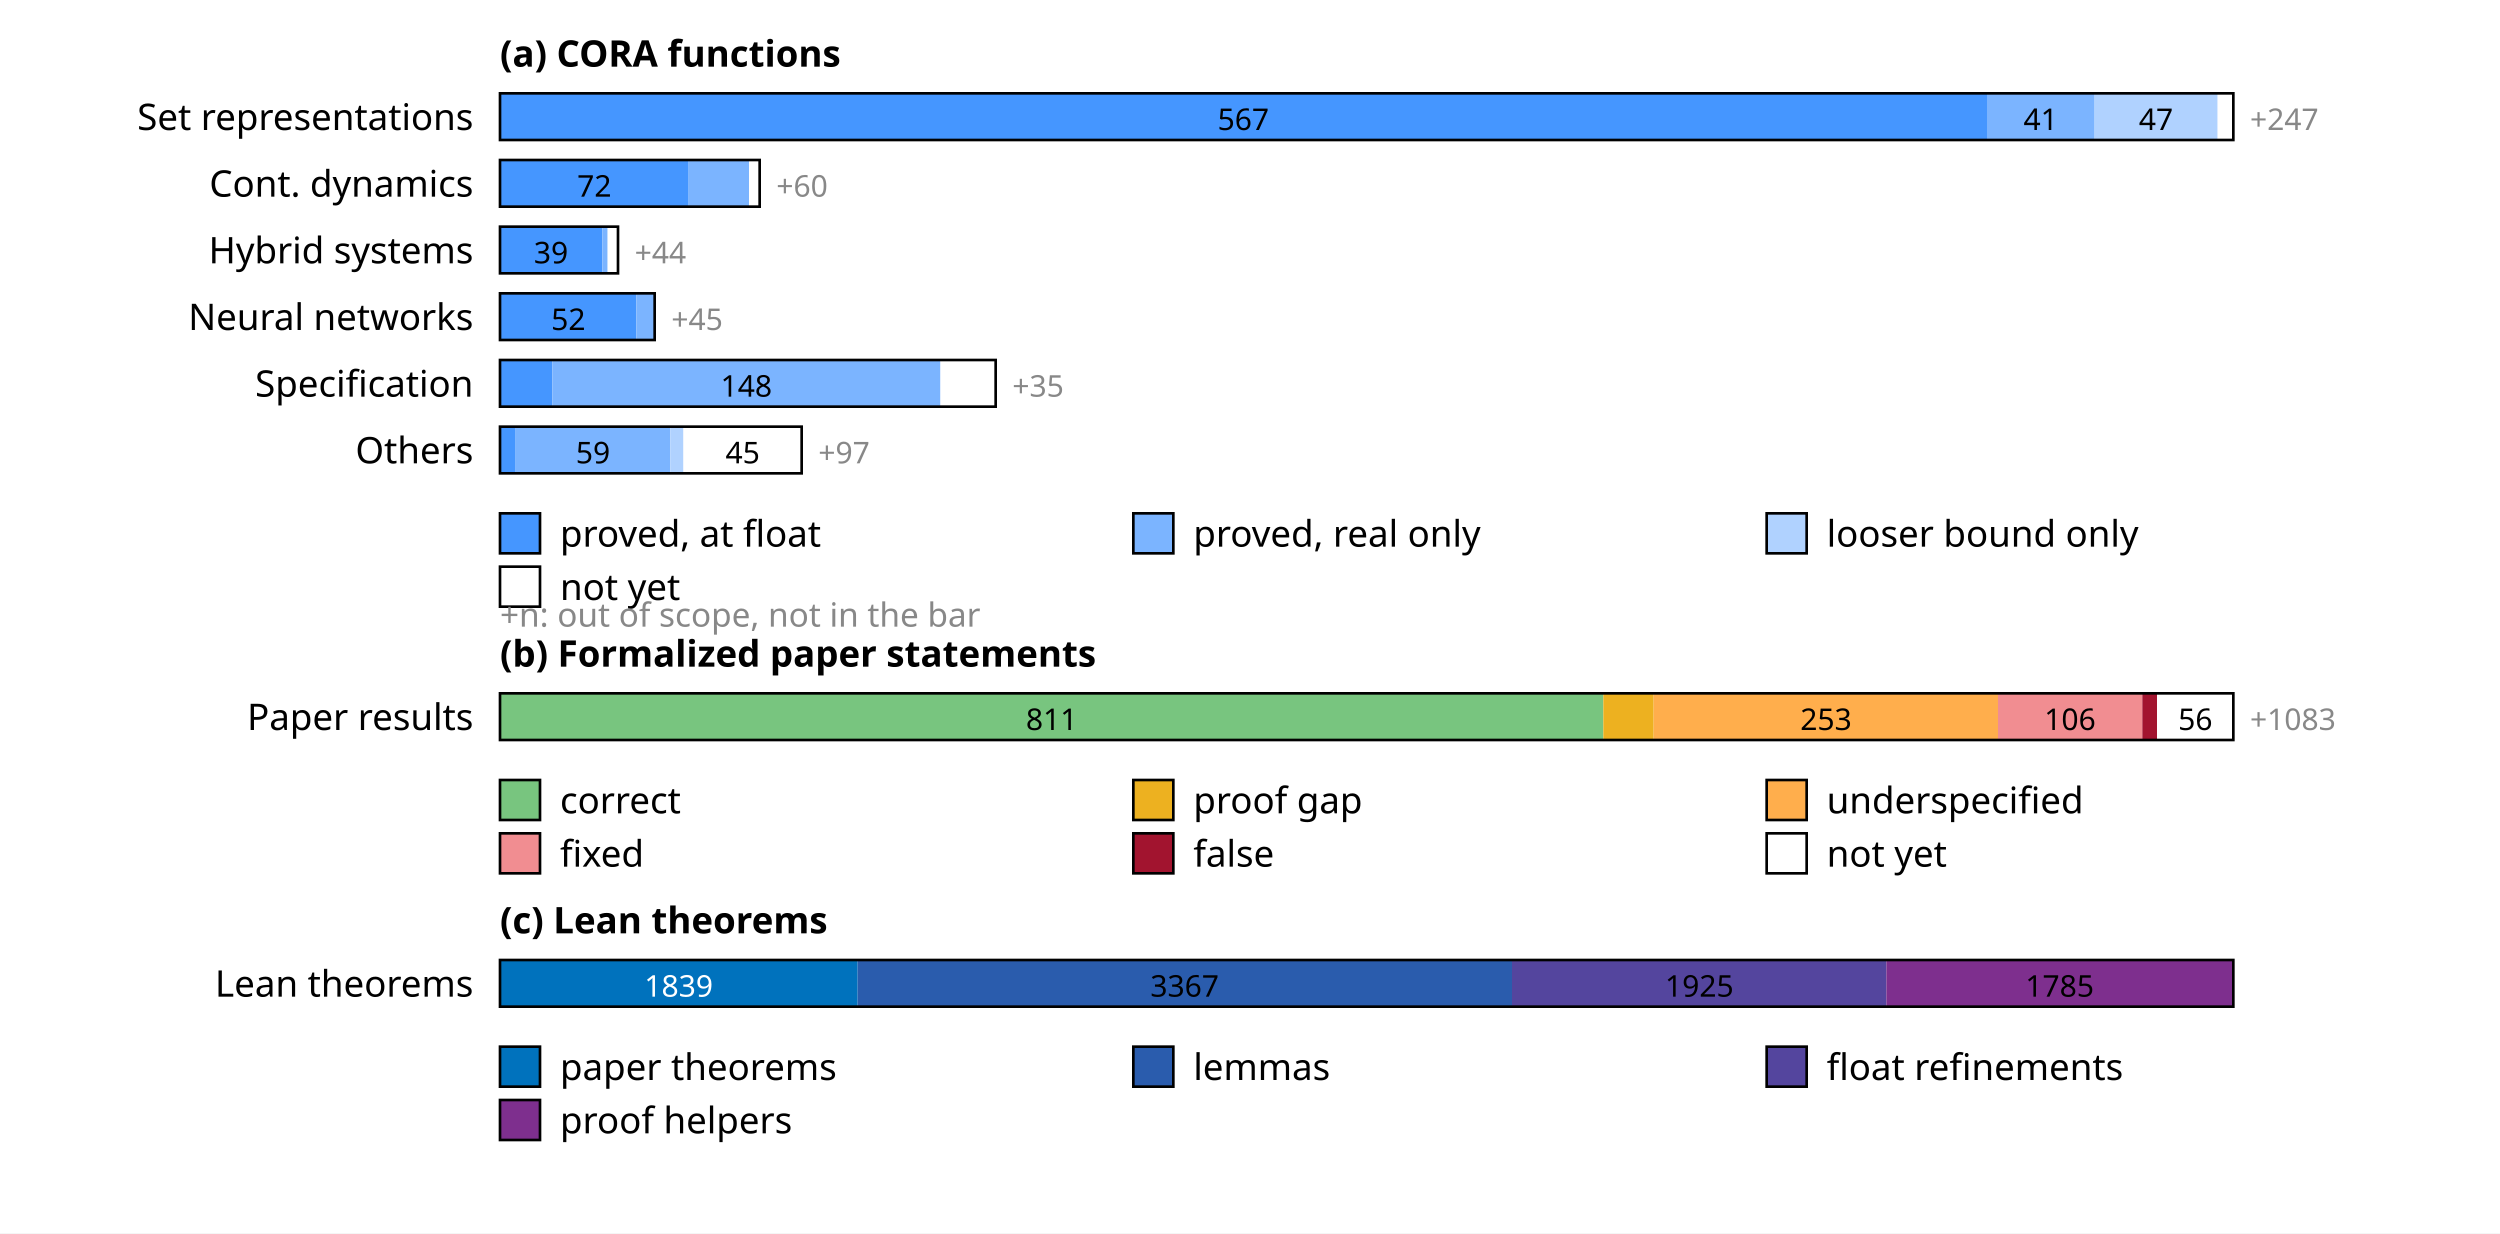
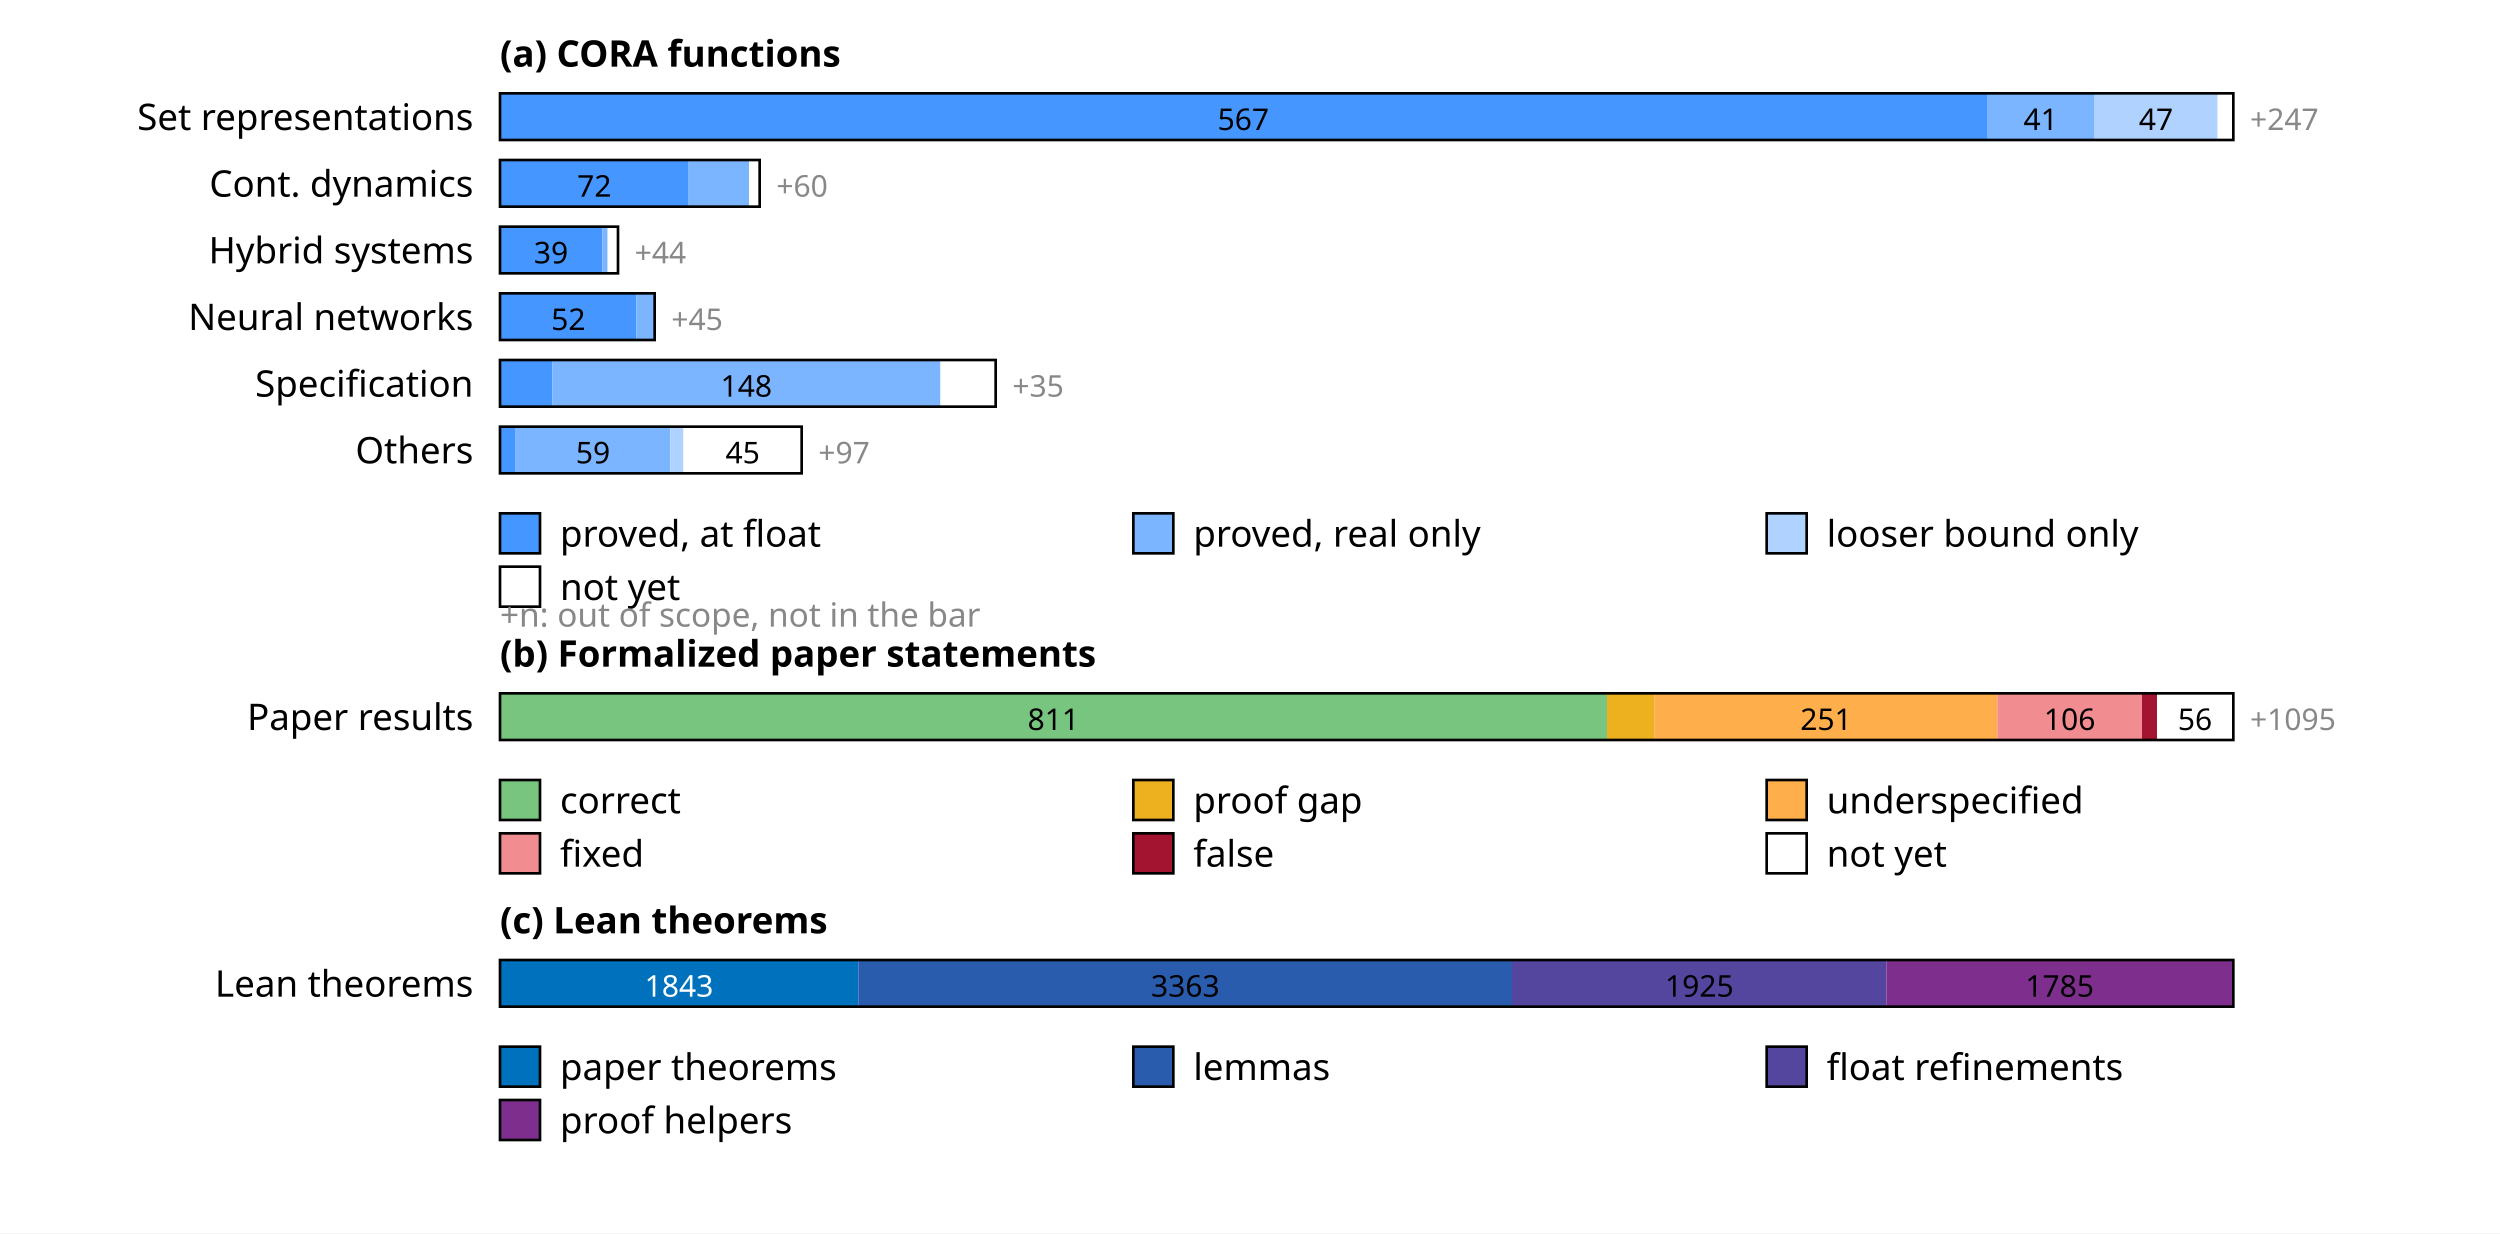
<svg xmlns="http://www.w3.org/2000/svg" width="750" height="370" font-family="sans-serif" font-size="11">
  <rect width="100%" height="100%" fill="white" />
  <text x="150" y="20" font-weight="bold">(a) CORA functions</text>
  <text x="142" y="39" text-anchor="end">Set representations</text>
  <rect x="150.0" y="28" width="446.1" height="14" fill="rgb(69,150,255)" />
  <text x="373.0" y="39" text-anchor="middle" font-size="9" fill="#000">567</text>
  <rect x="596.1" y="28" width="32.3" height="14" fill="rgb(123,180,255)" />
  <text x="612.2" y="39" text-anchor="middle" font-size="9" fill="#000">41</text>
  <rect x="628.3" y="28" width="37.0" height="14" fill="rgb(176,210,255)" />
  <text x="646.8" y="39" text-anchor="middle" font-size="9" fill="#000">47</text>
  <rect x="665.3" y="28" width="4.7" height="14" fill="rgb(255,255,255)" />
  <rect x="150" y="28" width="520.0" height="14" fill="none" stroke="#000" stroke-width="0.8" />
  <text x="675.0" y="39" font-size="9" fill="#888">+247</text>
  <text x="142" y="59" text-anchor="end">Cont. dynamics</text>
  <rect x="150.0" y="48" width="56.6" height="14" fill="rgb(69,150,255)" />
  <text x="178.3" y="59" text-anchor="middle" font-size="9" fill="#000">72</text>
  <rect x="206.6" y="48" width="18.1" height="14" fill="rgb(123,180,255)" />
  <rect x="224.7" y="48" width="3.1" height="14" fill="rgb(255,255,255)" />
  <rect x="150" y="48" width="77.9" height="14" fill="none" stroke="#000" stroke-width="0.8" />
  <text x="232.9" y="59" font-size="9" fill="#888">+60</text>
  <text x="142" y="79" text-anchor="end">Hybrid systems</text>
  <rect x="150.0" y="68" width="30.7" height="14" fill="rgb(69,150,255)" />
  <text x="165.3" y="79" text-anchor="middle" font-size="9" fill="#000">39</text>
  <rect x="180.7" y="68" width="1.6" height="14" fill="rgb(123,180,255)" />
  <rect x="182.3" y="68" width="3.1" height="14" fill="rgb(255,255,255)" />
  <rect x="150" y="68" width="35.4" height="14" fill="none" stroke="#000" stroke-width="0.8" />
  <text x="190.4" y="79" font-size="9" fill="#888">+44</text>
  <text x="142" y="99" text-anchor="end">Neural networks</text>
  <rect x="150.0" y="88" width="40.9" height="14" fill="rgb(69,150,255)" />
  <text x="170.5" y="99" text-anchor="middle" font-size="9" fill="#000">52</text>
  <rect x="190.9" y="88" width="5.5" height="14" fill="rgb(123,180,255)" />
  <rect x="150" y="88" width="46.4" height="14" fill="none" stroke="#000" stroke-width="0.8" />
  <text x="201.4" y="99" font-size="9" fill="#888">+45</text>
  <text x="142" y="119" text-anchor="end">Specification</text>
  <rect x="150.0" y="108" width="15.7" height="14" fill="rgb(69,150,255)" />
  <rect x="165.7" y="108" width="116.4" height="14" fill="rgb(123,180,255)" />
  <text x="223.9" y="119" text-anchor="middle" font-size="9" fill="#000">148</text>
  <rect x="282.2" y="108" width="16.5" height="14" fill="rgb(255,255,255)" />
  <rect x="150" y="108" width="148.7" height="14" fill="none" stroke="#000" stroke-width="0.8" />
  <text x="303.7" y="119" font-size="9" fill="#888">+35</text>
  <text x="142" y="139" text-anchor="end">Others</text>
  <rect x="150.0" y="128" width="4.7" height="14" fill="rgb(69,150,255)" />
  <rect x="154.7" y="128" width="46.4" height="14" fill="rgb(123,180,255)" />
  <text x="177.9" y="139" text-anchor="middle" font-size="9" fill="#000">59</text>
  <rect x="201.1" y="128" width="3.9" height="14" fill="rgb(176,210,255)" />
  <rect x="205.1" y="128" width="35.4" height="14" fill="rgb(255,255,255)" />
  <text x="222.8" y="139" text-anchor="middle" font-size="9" fill="#000">45</text>
  <rect x="150" y="128" width="90.5" height="14" fill="none" stroke="#000" stroke-width="0.8" />
  <text x="245.5" y="139" font-size="9" fill="#888">+97</text>
  <rect x="150" y="154" width="12" height="12" fill="rgb(69,150,255)" stroke="#000" stroke-width="0.8" />
  <text x="168" y="164">proved, at float</text>
  <rect x="340" y="154" width="12" height="12" fill="rgb(123,180,255)" stroke="#000" stroke-width="0.8" />
  <text x="358" y="164">proved, real only</text>
  <rect x="530" y="154" width="12" height="12" fill="rgb(176,210,255)" stroke="#000" stroke-width="0.8" />
  <text x="548" y="164">looser bound only</text>
  <rect x="150" y="170" width="12" height="12" fill="rgb(255,255,255)" stroke="#000" stroke-width="0.8" />
  <text x="168" y="180">not yet</text>
  <text x="150" y="188" font-size="10" fill="#888">+n: out of scope, not in the bar</text>
  <text x="150" y="200" font-weight="bold">(b) Formalized paper statements</text>
  <text x="142" y="219" text-anchor="end">Paper results</text>
-   <rect x="150.0" y="208" width="331.0" height="14" fill="rgb(120,197,127)" />
-   <text x="315.5" y="219" text-anchor="middle" font-size="9" fill="#000">811</text>
-   <rect x="481.0" y="208" width="15.1" height="14" fill="rgb(237,177,32)" />
-   <rect x="496.1" y="208" width="103.3" height="14" fill="rgb(255,174,76)" />
-   <text x="547.8" y="219" text-anchor="middle" font-size="9" fill="#000">253</text>
-   <rect x="599.4" y="208" width="43.3" height="14" fill="rgb(241,141,145)" />
-   <text x="621.0" y="219" text-anchor="middle" font-size="9" fill="#000">106</text>
-   <rect x="642.7" y="208" width="4.5" height="14" fill="rgb(162,20,47)" />
+   <rect x="150.0" y="208" width="332.1" height="14" fill="rgb(120,197,127)" />
+   <text x="316.0" y="219" text-anchor="middle" font-size="9" fill="#000">811</text>
+   <rect x="482.1" y="208" width="14.3" height="14" fill="rgb(237,177,32)" />
+   <rect x="496.4" y="208" width="102.8" height="14" fill="rgb(255,174,76)" />
+   <text x="547.8" y="219" text-anchor="middle" font-size="9" fill="#000">251</text>
+   <rect x="599.2" y="208" width="43.4" height="14" fill="rgb(241,141,145)" />
+   <text x="620.9" y="219" text-anchor="middle" font-size="9" fill="#000">106</text>
+   <rect x="642.6" y="208" width="4.5" height="14" fill="rgb(162,20,47)" />
  <rect x="647.1" y="208" width="22.9" height="14" fill="rgb(255,255,255)" />
-   <text x="658.6" y="219" text-anchor="middle" font-size="9" fill="#000">56</text>
+   <text x="658.5" y="219" text-anchor="middle" font-size="9" fill="#000">56</text>
  <rect x="150" y="208" width="520.0" height="14" fill="none" stroke="#000" stroke-width="0.8" />
-   <text x="675.0" y="219" font-size="9" fill="#888">+1083</text>
+   <text x="675.0" y="219" font-size="9" fill="#888">+1095</text>
  <rect x="150" y="234" width="12" height="12" fill="rgb(120,197,127)" stroke="#000" stroke-width="0.8" />
  <text x="168" y="244">correct</text>
  <rect x="340" y="234" width="12" height="12" fill="rgb(237,177,32)" stroke="#000" stroke-width="0.8" />
  <text x="358" y="244">proof gap</text>
  <rect x="530" y="234" width="12" height="12" fill="rgb(255,174,76)" stroke="#000" stroke-width="0.8" />
  <text x="548" y="244">underspecified</text>
  <rect x="150" y="250" width="12" height="12" fill="rgb(241,141,145)" stroke="#000" stroke-width="0.8" />
  <text x="168" y="260">fixed</text>
  <rect x="340" y="250" width="12" height="12" fill="rgb(162,20,47)" stroke="#000" stroke-width="0.8" />
  <text x="358" y="260">false</text>
  <rect x="530" y="250" width="12" height="12" fill="rgb(255,255,255)" stroke="#000" stroke-width="0.8" />
  <text x="548" y="260">not yet</text>
  <text x="150" y="280" font-weight="bold">(c) Lean theorems</text>
  <text x="142" y="299" text-anchor="end">Lean theorems</text>
-   <rect x="150.0" y="288" width="107.3" height="14" fill="rgb(0,114,189)" />
-   <text x="203.6" y="299" text-anchor="middle" font-size="9" fill="#fff">1839</text>
-   <rect x="257.3" y="288" width="196.4" height="14" fill="rgb(42,92,173)" />
-   <text x="355.4" y="299" text-anchor="middle" font-size="9" fill="#000">3367</text>
+   <rect x="150.0" y="288" width="107.5" height="14" fill="rgb(0,114,189)" />
+   <text x="203.7" y="299" text-anchor="middle" font-size="9" fill="#fff">1843</text>
+   <rect x="257.5" y="288" width="196.1" height="14" fill="rgb(42,92,173)" />
+   <text x="355.6" y="299" text-anchor="middle" font-size="9" fill="#000">3363</text>
  <rect x="453.6" y="288" width="112.3" height="14" fill="rgb(84,69,158)" />
  <text x="509.8" y="299" text-anchor="middle" font-size="9" fill="#000">1925</text>
  <rect x="565.9" y="288" width="104.1" height="14" fill="rgb(126,47,142)" />
  <text x="617.9" y="299" text-anchor="middle" font-size="9" fill="#000">1785</text>
  <rect x="150" y="288" width="520.0" height="14" fill="none" stroke="#000" stroke-width="0.8" />
  <rect x="150" y="314" width="12" height="12" fill="rgb(0,114,189)" stroke="#000" stroke-width="0.8" />
  <text x="168" y="324">paper theorems</text>
  <rect x="340" y="314" width="12" height="12" fill="rgb(42,92,173)" stroke="#000" stroke-width="0.8" />
  <text x="358" y="324">lemmas</text>
  <rect x="530" y="314" width="12" height="12" fill="rgb(84,69,158)" stroke="#000" stroke-width="0.8" />
  <text x="548" y="324">float refinements</text>
  <rect x="150" y="330" width="12" height="12" fill="rgb(126,47,142)" stroke="#000" stroke-width="0.8" />
  <text x="168" y="340">proof helpers</text>
</svg>
